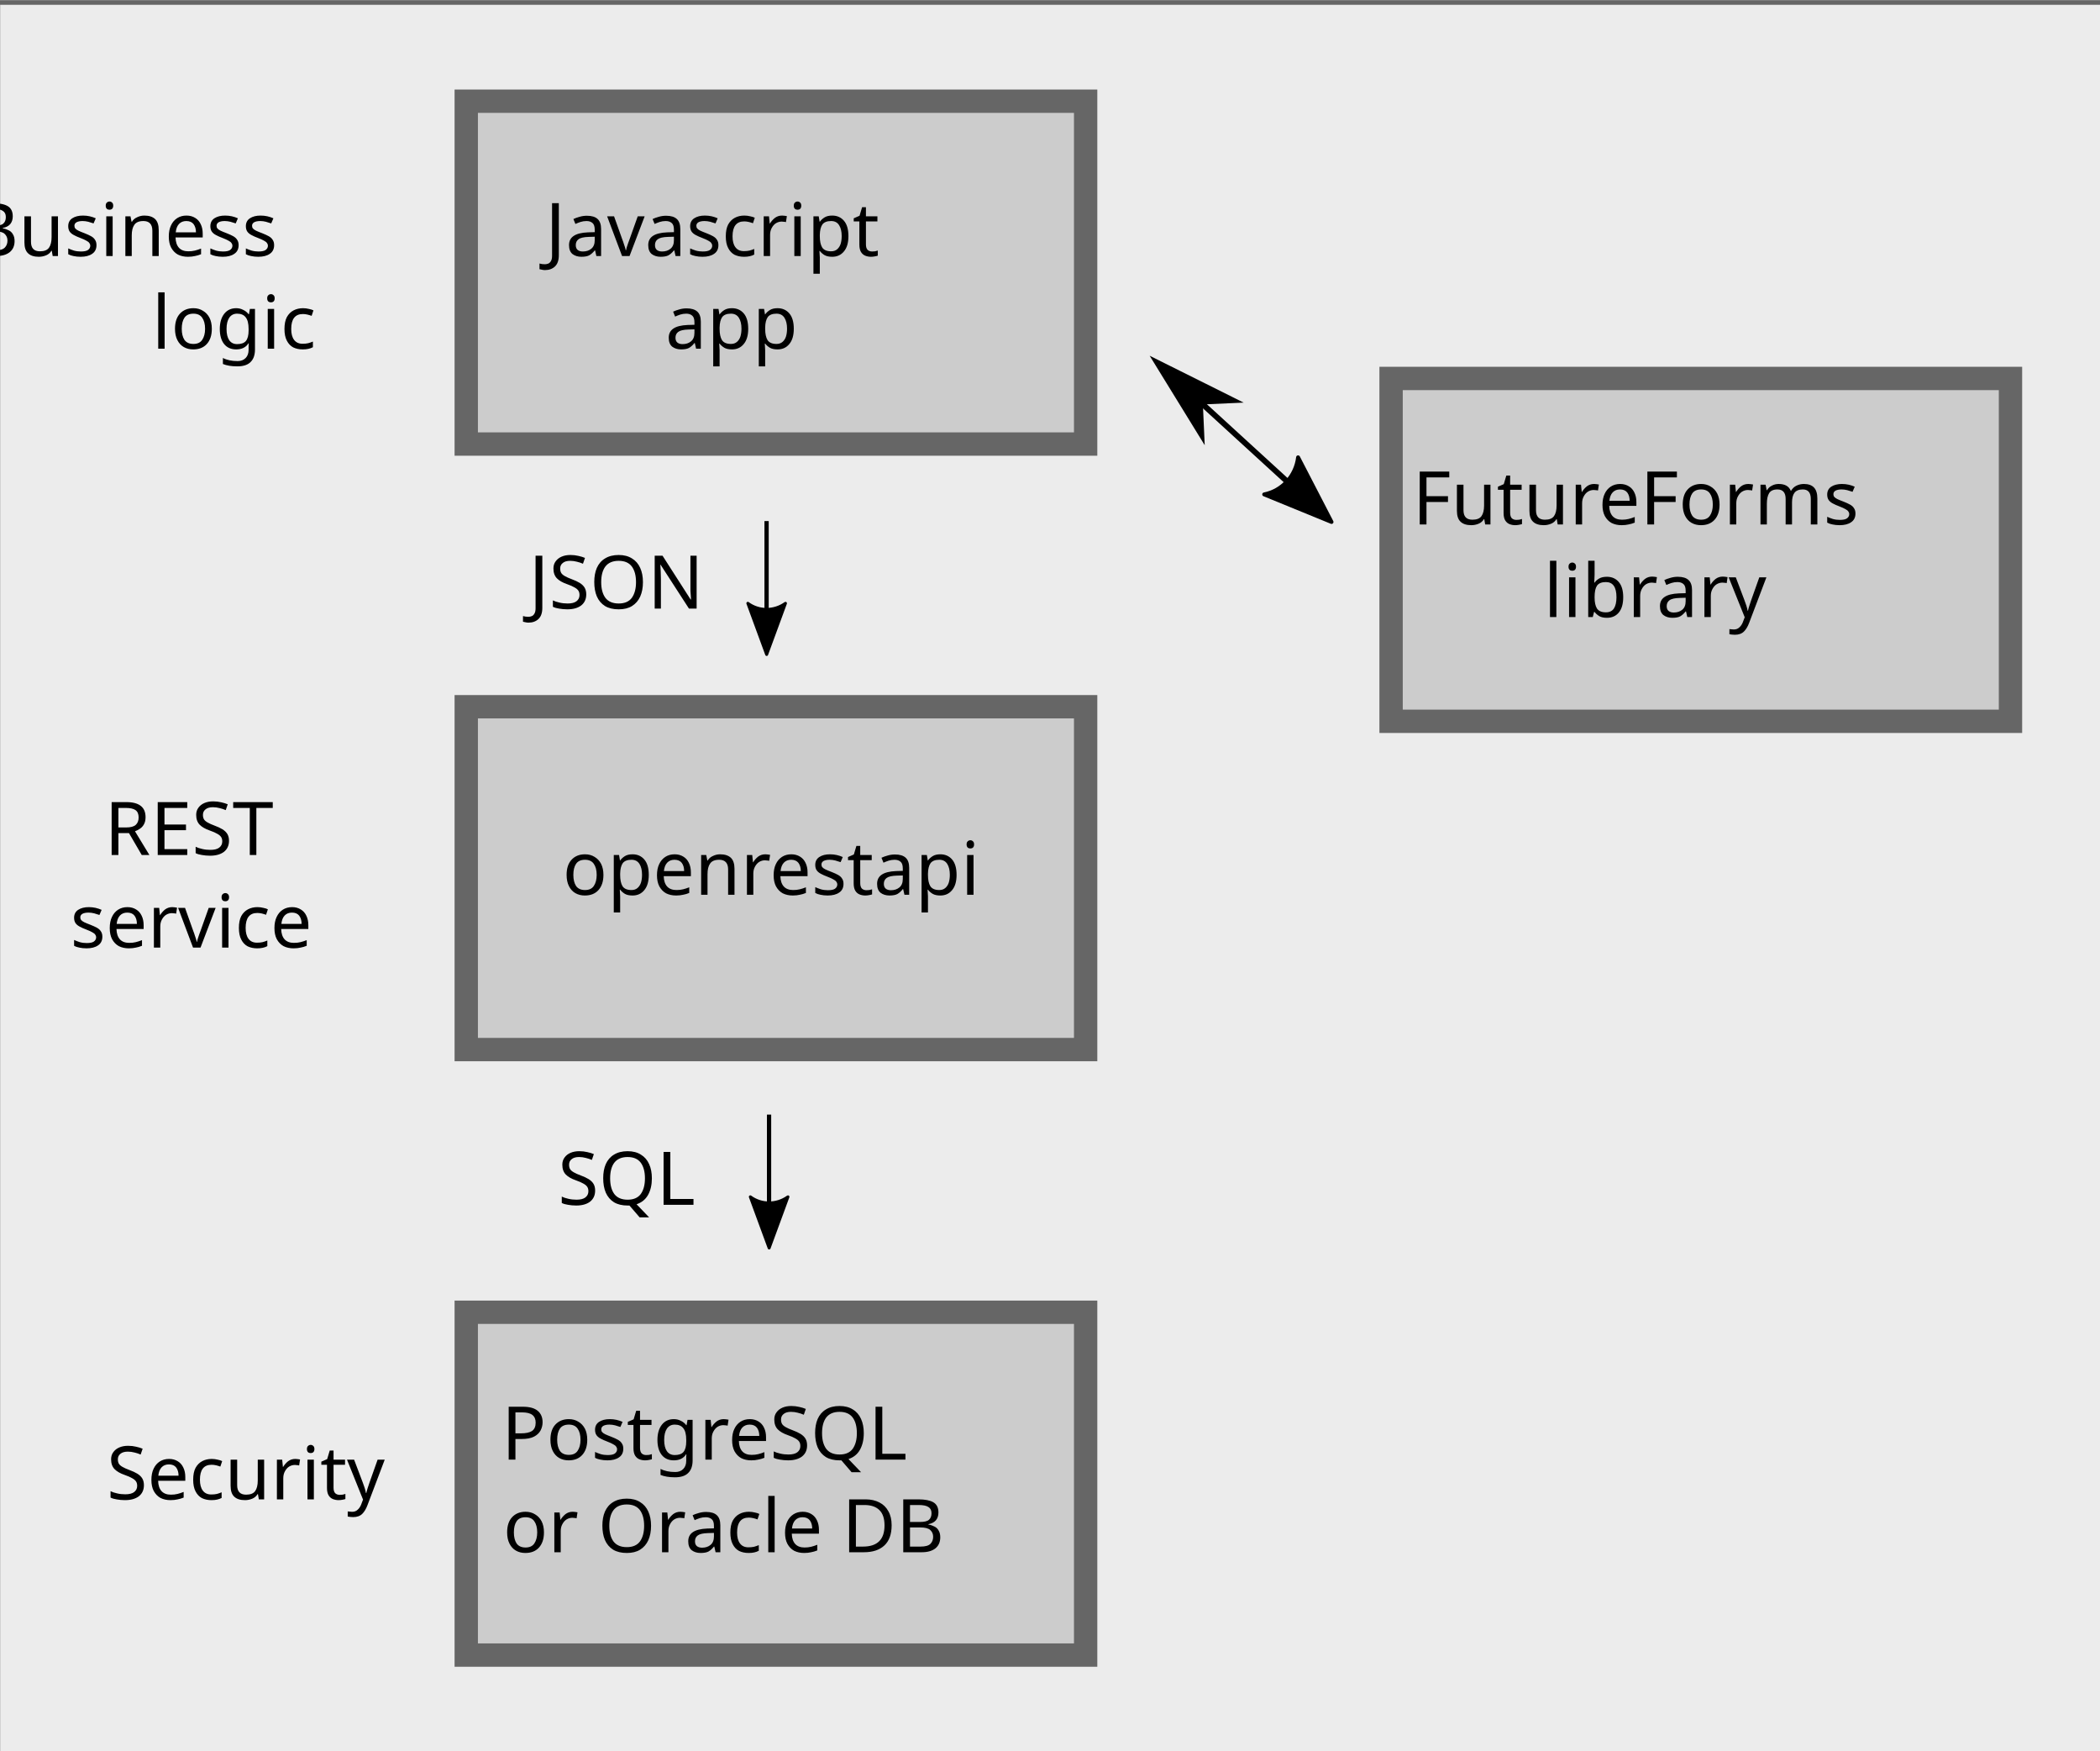
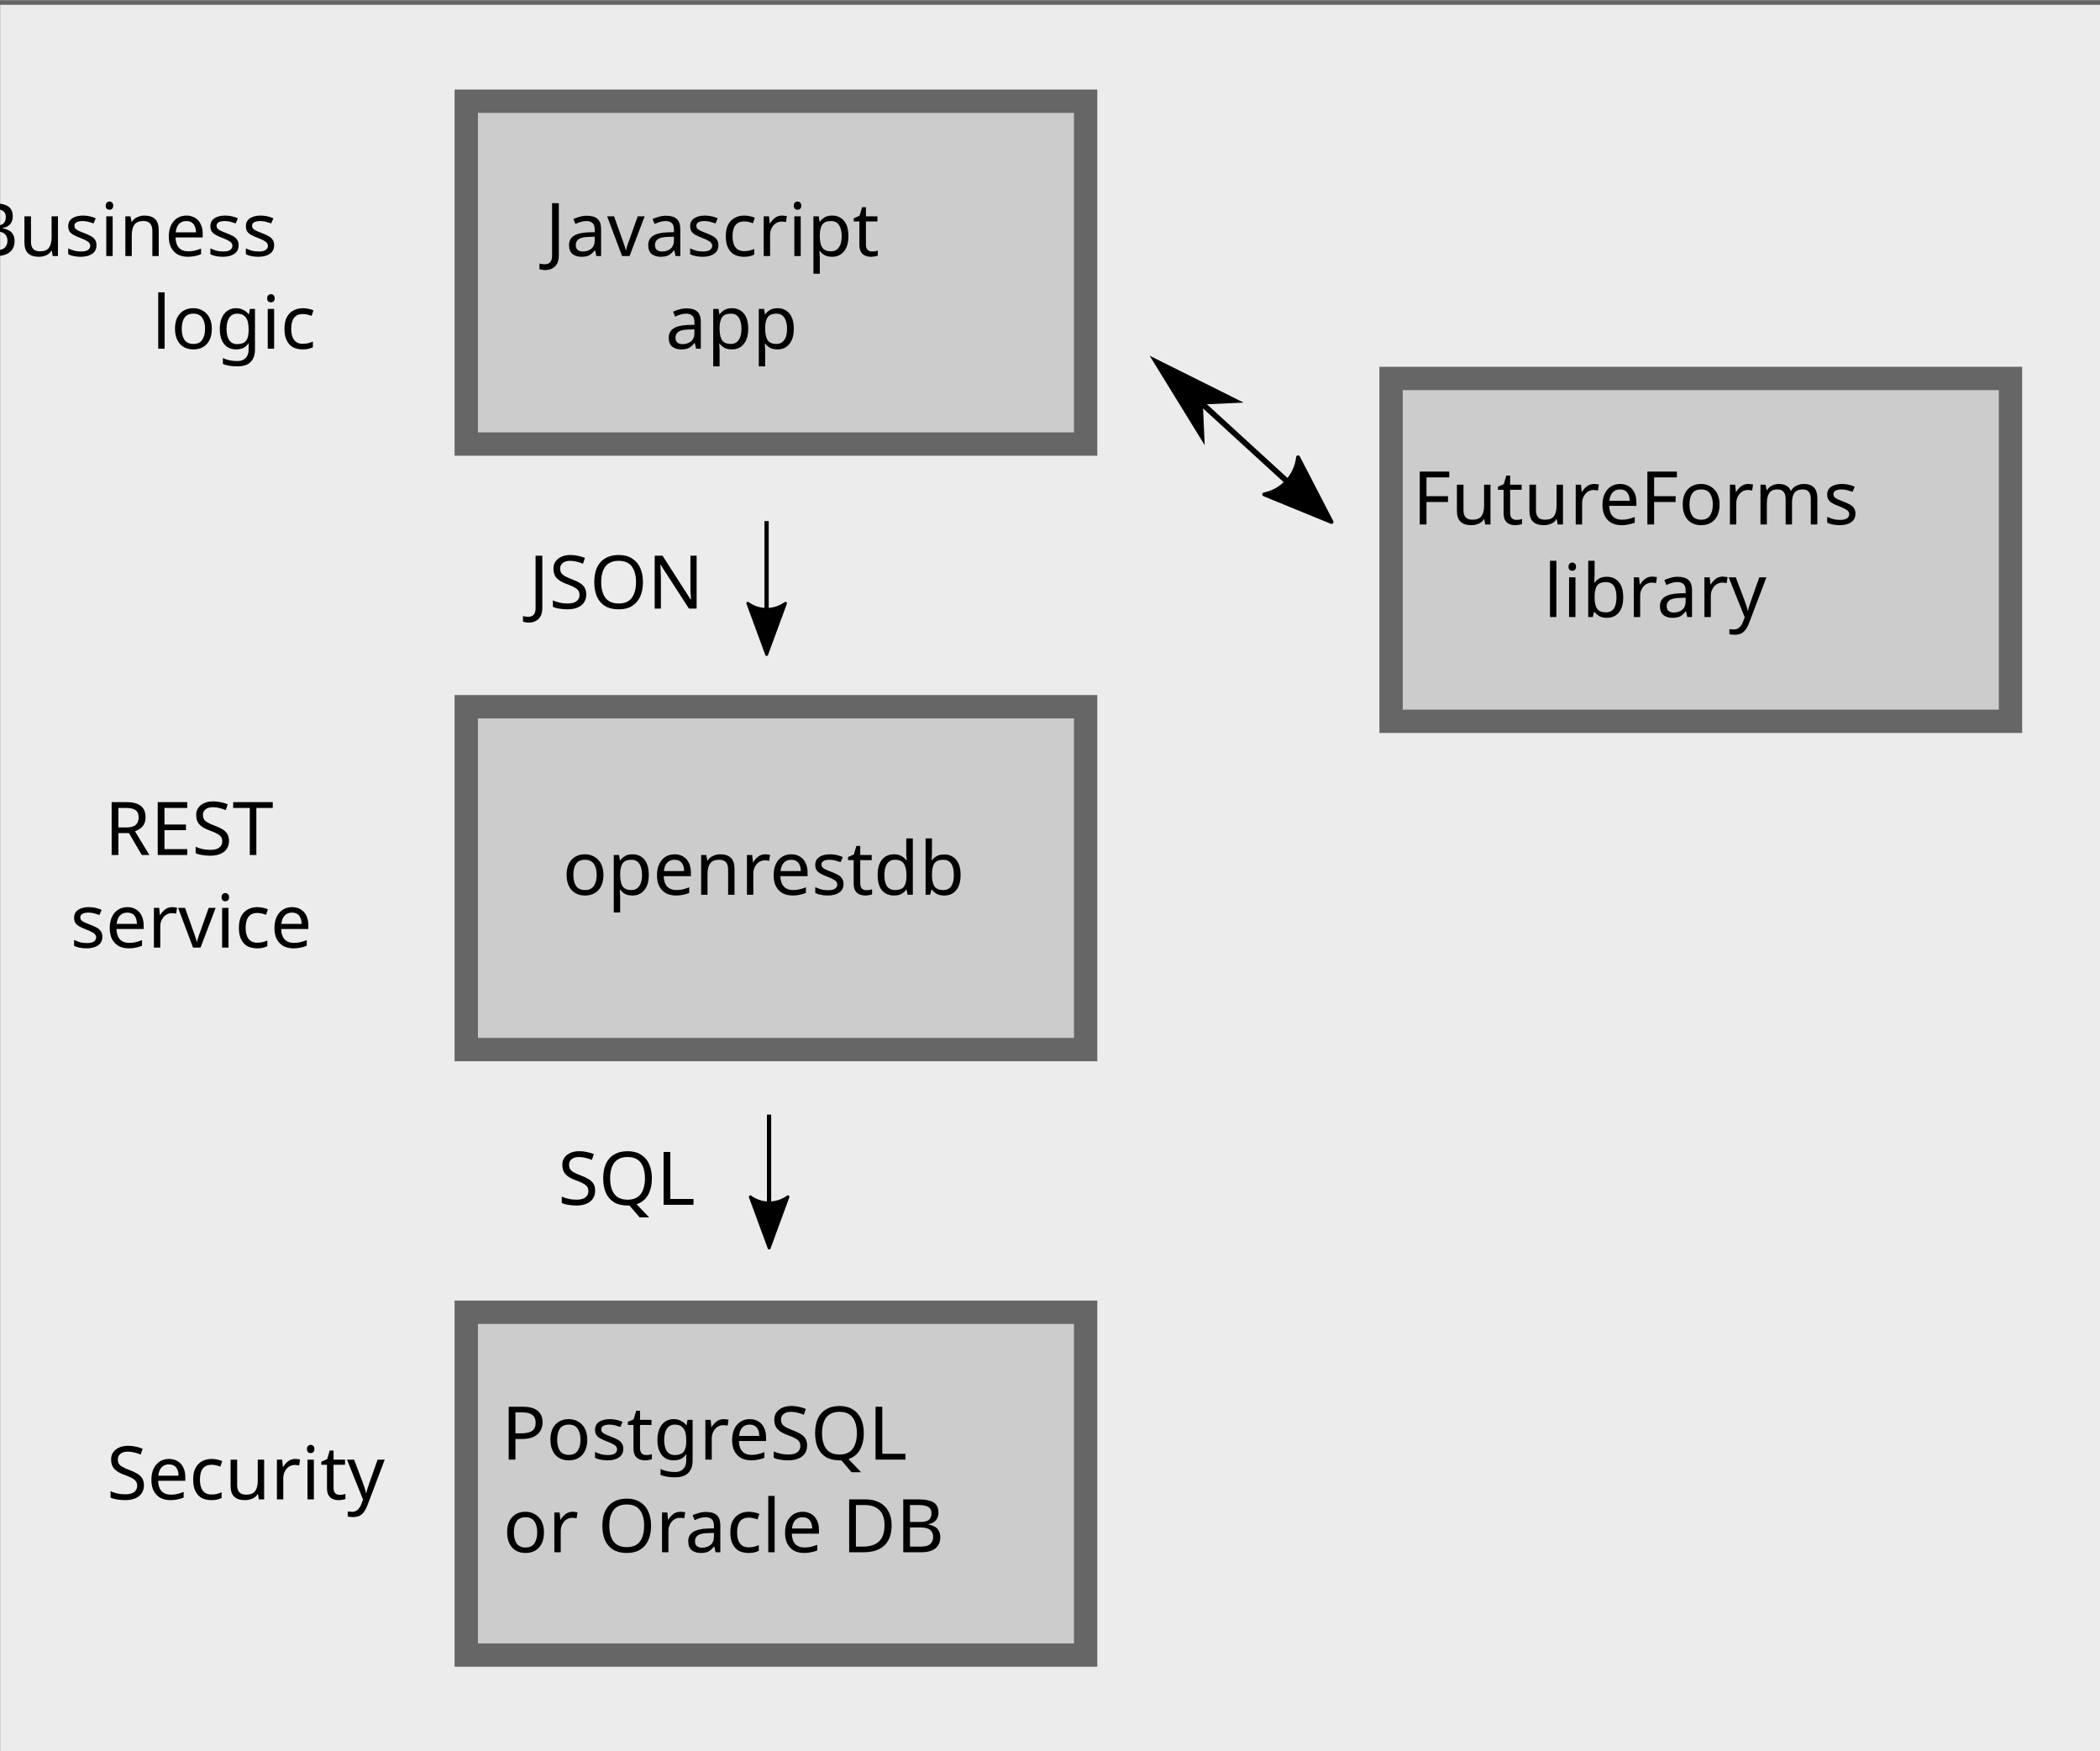
<svg xmlns="http://www.w3.org/2000/svg" width="180mm" height="150mm" viewBox="0 0 180 150" version="1.1" id="svg8">
  <defs id="defs2">
    <marker style="overflow:visible" id="marker1815" refX="0" refY="0" orient="auto">
      <path transform="matrix(-1.1,0,0,-1.1,-1.1,0)" d="M 8.719,4.034 -2.207,0.016 8.719,-4.002 c -1.745,2.372 -1.735,5.617 -6e-7,8.035 z" style="fill:#000000;fill-opacity:1;fill-rule:evenodd;stroke:#000000;stroke-width:0.625;stroke-linejoin:round;stroke-opacity:1" id="path1813" />
    </marker>
    <marker style="overflow:visible" id="Arrow2Lend" refX="0" refY="0" orient="auto">
      <path transform="matrix(-1.1,0,0,-1.1,-1.1,0)" d="M 8.719,4.034 -2.207,0.016 8.719,-4.002 c -1.745,2.372 -1.735,5.617 -6e-7,8.035 z" style="fill:#000000;fill-opacity:1;fill-rule:evenodd;stroke:#000000;stroke-width:0.625;stroke-linejoin:round;stroke-opacity:1" id="path938" />
    </marker>
    <marker style="overflow:visible" id="marker1433" refX="0" refY="0" orient="auto">
      <path transform="matrix(0.8,0,0,0.8,10,0)" style="fill:#000000;fill-opacity:1;fill-rule:evenodd;stroke:#000000;stroke-width:1pt;stroke-opacity:1" d="M 0,0 5,-5 -12.5,0 5,5 Z" id="path1431" />
    </marker>
    <marker style="overflow:visible" id="marker1381" refX="0" refY="0" orient="auto">
      <path transform="matrix(-0.8,0,0,-0.8,-10,0)" style="fill:#000000;fill-opacity:1;fill-rule:evenodd;stroke:#000000;stroke-width:1pt;stroke-opacity:1" d="M 0,0 5,-5 -12.5,0 5,5 Z" id="path1379" />
    </marker>
    <marker style="overflow:visible" id="Arrow1Lend" refX="0" refY="0" orient="auto">
      <path transform="matrix(-0.8,0,0,-0.8,-10,0)" style="fill:#000000;fill-opacity:1;fill-rule:evenodd;stroke:#000000;stroke-width:1pt;stroke-opacity:1" d="M 0,0 5,-5 -12.5,0 5,5 Z" id="path920" />
    </marker>
    <marker style="overflow:visible" id="Arrow1Mend" refX="0" refY="0" orient="auto">
      <path transform="matrix(-0.4,0,0,-0.4,-4,0)" style="fill:#000000;fill-opacity:1;fill-rule:evenodd;stroke:#000000;stroke-width:1pt;stroke-opacity:1" d="M 0,0 5,-5 -12.5,0 5,5 Z" id="path926" />
    </marker>
    <marker style="overflow:visible" id="Arrow1Lstart" refX="0" refY="0" orient="auto">
      <path transform="matrix(0.8,0,0,0.8,10,0)" style="fill:#000000;fill-opacity:1;fill-rule:evenodd;stroke:#000000;stroke-width:1pt;stroke-opacity:1" d="M 0,0 5,-5 -12.5,0 5,5 Z" id="path917" />
    </marker>
    <marker style="overflow:visible" id="Arrow2Lend-9" refX="0" refY="0" orient="auto">
      <path transform="matrix(-1.1,0,0,-1.1,-1.1,0)" d="M 8.719,4.034 -2.207,0.016 8.719,-4.002 c -1.745,2.372 -1.735,5.617 -6e-7,8.035 z" style="fill:#000000;fill-opacity:1;fill-rule:evenodd;stroke:#000000;stroke-width:0.625;stroke-linejoin:round;stroke-opacity:1" id="path938-2" />
    </marker>
    <marker style="overflow:visible" id="Arrow2Lend-9-6" refX="0" refY="0" orient="auto">
      <path transform="matrix(-1.1,0,0,-1.1,-1.1,0)" d="M 8.719,4.034 -2.207,0.016 8.719,-4.002 c -1.745,2.372 -1.735,5.617 -6e-7,8.035 z" style="fill:#000000;fill-opacity:1;fill-rule:evenodd;stroke:#000000;stroke-width:0.625;stroke-linejoin:round;stroke-opacity:1" id="path938-2-8" />
    </marker>
  </defs>
  <g id="layer1">
    <rect style="fill:#ececec;stroke:#666666;stroke-width:0.4;stroke-miterlimit:4;stroke-dasharray:none;fill-opacity:1" id="rect1045" width="180.733" height="150.234" x="-0.186" y="0.211" />
    <rect style="fill:#cccccc;stroke:#666666;stroke-width:2;stroke-miterlimit:4;stroke-dasharray:none" id="rect833" width="53.091" height="29.379" x="39.964" y="8.673" />
    <rect style="fill:#cccccc;stroke:#666666;stroke-width:2;stroke-miterlimit:4;stroke-dasharray:none" id="rect833-8" width="53.091" height="29.379" x="39.964" y="60.562" />
    <rect style="fill:#cccccc;stroke:#666666;stroke-width:2;stroke-miterlimit:4;stroke-dasharray:none" id="rect833-6" width="53.091" height="29.379" x="119.236" y="32.431" />
    <rect style="fill:#cccccc;stroke:#666666;stroke-width:2;stroke-miterlimit:4;stroke-dasharray:none" id="rect833-88" width="53.091" height="29.379" x="39.964" y="112.45" />
    <text xml:space="preserve" style="font-size:6.35px;line-height:1.25;font-family:sans-serif;-inkscape-font-specification:'sans-serif, Normal';letter-spacing:0px;word-spacing:0px;stroke-width:0.265" x="66.838" y="21.94" id="text875">
      <tspan id="tspan873" x="66.838" y="21.94" style="text-align:center;text-anchor:middle;stroke-width:0.265">Javascript</tspan>
      <tspan x="66.838" y="29.877" style="text-align:center;text-anchor:middle;stroke-width:0.265" id="tspan911">app</tspan>
    </text>
    <text xml:space="preserve" style="font-size:6.35px;line-height:1.25;font-family:sans-serif;-inkscape-font-specification:'sans-serif, Normal';letter-spacing:0px;word-spacing:0px;stroke-width:0.265" x="48.223" y="76.674" id="text879">
-       <tspan id="tspan877" x="48.223" y="76.674" style="stroke-width:0.265">openrestapi</tspan>
+       <tspan id="tspan877" x="48.223" y="76.674" style="stroke-width:0.265">openrestdb</tspan>
    </text>
    <text xml:space="preserve" style="font-size:6.35px;line-height:1.25;font-family:sans-serif;-inkscape-font-specification:'sans-serif, Normal';letter-spacing:0px;word-spacing:0px;stroke-width:0.265" x="66.159" y="125.079" id="text883">
      <tspan id="tspan881" x="66.159" y="125.079" style="text-align:center;text-anchor:middle;stroke-width:0.265">PostgreSQL</tspan>
      <tspan x="66.159" y="133.016" style="text-align:center;text-anchor:middle;stroke-width:0.265" id="tspan885">or Oracle DB</tspan>
    </text>
    <text xml:space="preserve" style="font-size:6.35px;line-height:1.25;font-family:sans-serif;-inkscape-font-specification:'sans-serif, Normal';letter-spacing:0px;word-spacing:0px;stroke-width:0.265" x="145.987" y="44.939" id="text875-1">
      <tspan id="tspan873-4" x="145.987" y="44.939" style="text-align:center;text-anchor:middle;stroke-width:0.265">FutureForms</tspan>
      <tspan x="145.987" y="52.877" style="text-align:center;text-anchor:middle;stroke-width:0.265" id="tspan1937">library</tspan>
    </text>
    <path style="fill:none;stroke:#000000;stroke-width:0.365;stroke-linecap:butt;stroke-linejoin:miter;stroke-miterlimit:4;stroke-dasharray:none;stroke-opacity:1;marker-end:url(#Arrow2Lend)" d="M 65.707,44.653 V 55.6" id="path1347" />
    <path style="fill:none;stroke:#000000;stroke-width:0.365;stroke-linecap:butt;stroke-linejoin:miter;stroke-miterlimit:4;stroke-dasharray:none;stroke-opacity:1;marker-end:url(#Arrow2Lend-9)" d="M 65.92,95.514 V 106.461" id="path1347-0" />
    <path style="fill:none;stroke:#000000;stroke-width:0.487;stroke-linecap:butt;stroke-linejoin:miter;stroke-miterlimit:4;stroke-dasharray:none;stroke-opacity:1;marker-start:url(#marker1433);marker-end:url(#Arrow2Lend-9-6)" d="M 99.24,31.122 113.648,44.298" id="path1347-0-9" />
    <text xml:space="preserve" style="font-size:6.35px;line-height:1.25;font-family:sans-serif;-inkscape-font-specification:'sans-serif, Normal';letter-spacing:0px;word-spacing:0px;stroke-width:0.265" x="35.346" y="21.94" id="text1941">
      <tspan id="tspan1939" x="35.346" y="21.94" style="text-align:end;text-anchor:end;stroke-width:0.265">Business</tspan>
      <tspan x="35.346" y="29.877" style="text-align:end;text-anchor:end;stroke-width:0.265" id="tspan1995">logic</tspan>
    </text>
    <text xml:space="preserve" style="font-size:6.35px;line-height:1.25;font-family:sans-serif;-inkscape-font-specification:'sans-serif, Normal';letter-spacing:0px;word-spacing:0px;stroke-width:0.265" x="9.149" y="128.488" id="text1945">
      <tspan id="tspan1943" x="9.149" y="128.488" style="stroke-width:0.265">Security</tspan>
    </text>
    <text xml:space="preserve" style="font-size:6.35px;line-height:1.25;font-family:sans-serif;-inkscape-font-specification:'sans-serif, Normal';letter-spacing:0px;word-spacing:0px;stroke-width:0.265" x="45.327" y="52.152" id="text2065">
      <tspan id="tspan2063" x="45.327" y="52.152" style="stroke-width:0.265">JSON</tspan>
    </text>
    <text xml:space="preserve" style="font-size:6.35px;line-height:1.25;font-family:sans-serif;-inkscape-font-specification:'sans-serif, Normal';letter-spacing:0px;word-spacing:0px;stroke-width:0.265" x="47.823" y="103.24" id="text2069">
      <tspan id="tspan2067" x="47.823" y="103.24" style="stroke-width:0.265">SQL</tspan>
    </text>
    <text xml:space="preserve" style="font-size:6.35px;line-height:1.25;font-family:sans-serif;-inkscape-font-specification:'sans-serif, Normal';letter-spacing:0px;word-spacing:0px;stroke-width:0.265" x="35.017" y="73.265" id="text2085">
      <tspan id="tspan2083" x="35.017" y="73.265" style="text-align:end;text-anchor:end;stroke-width:0.265">REST</tspan>
      <tspan x="35.017" y="81.203" style="text-align:end;text-anchor:end;stroke-width:0.265" id="tspan2087">service</tspan>
    </text>
  </g>
</svg>
